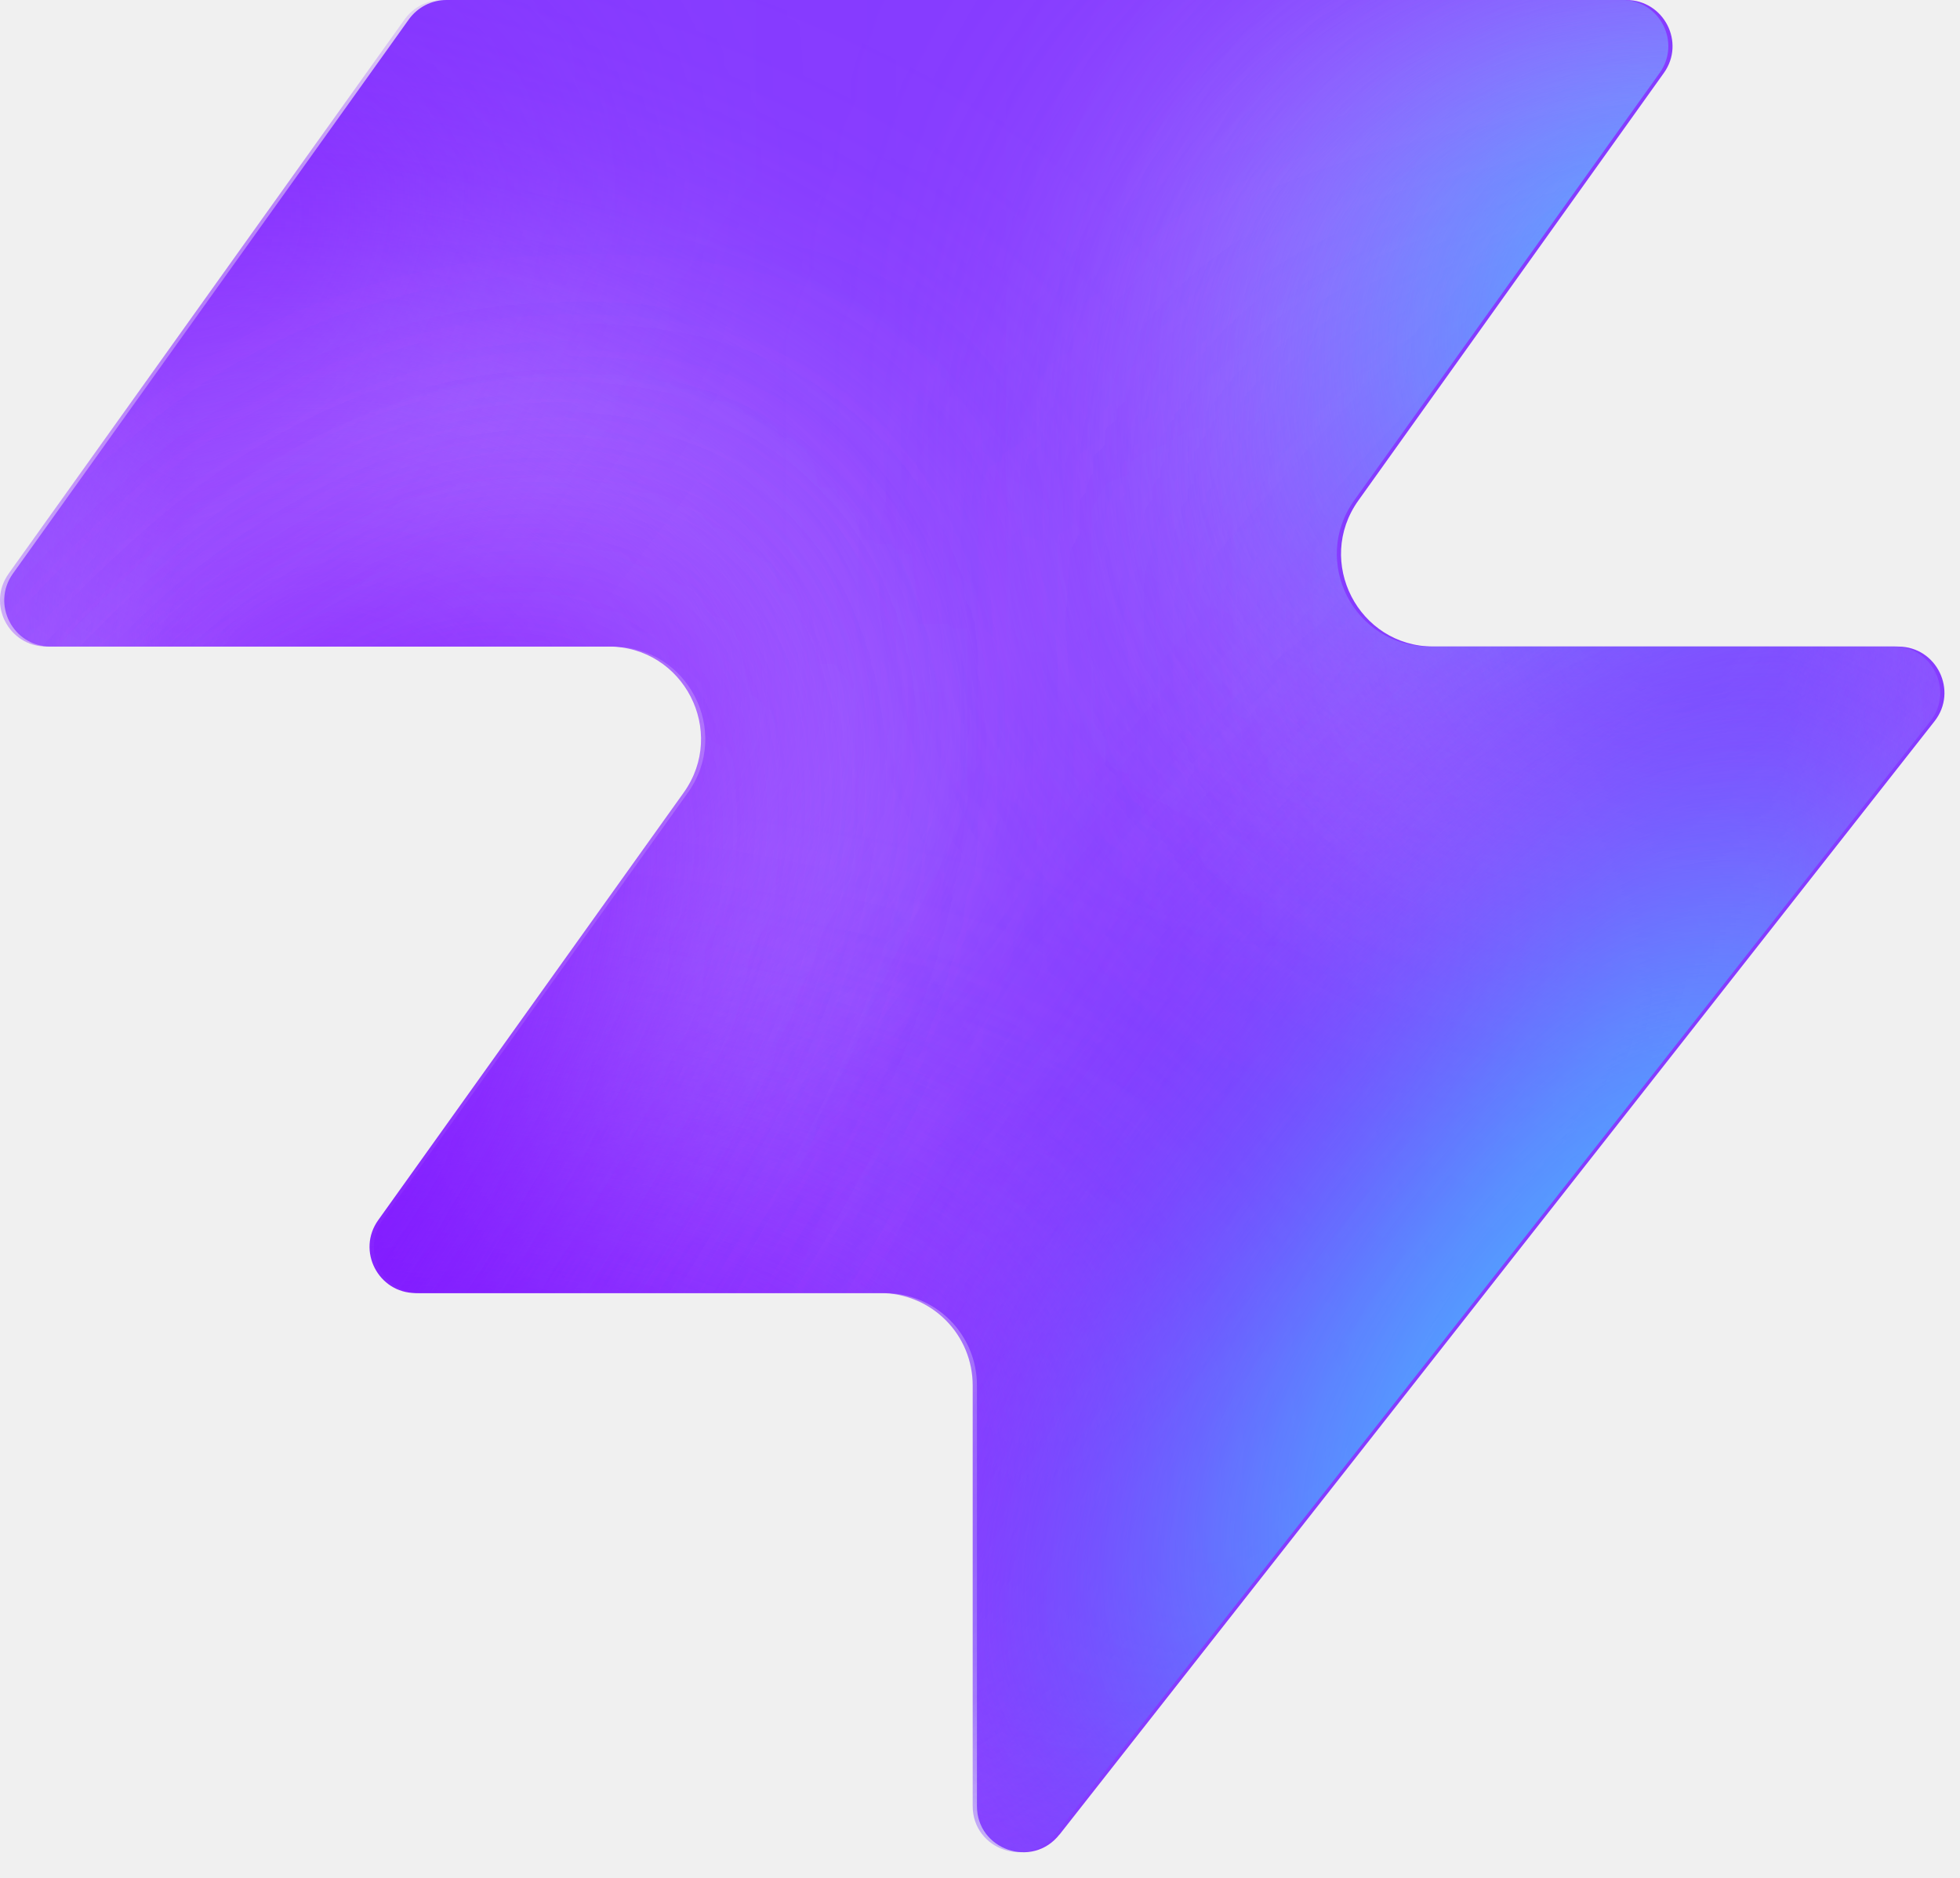
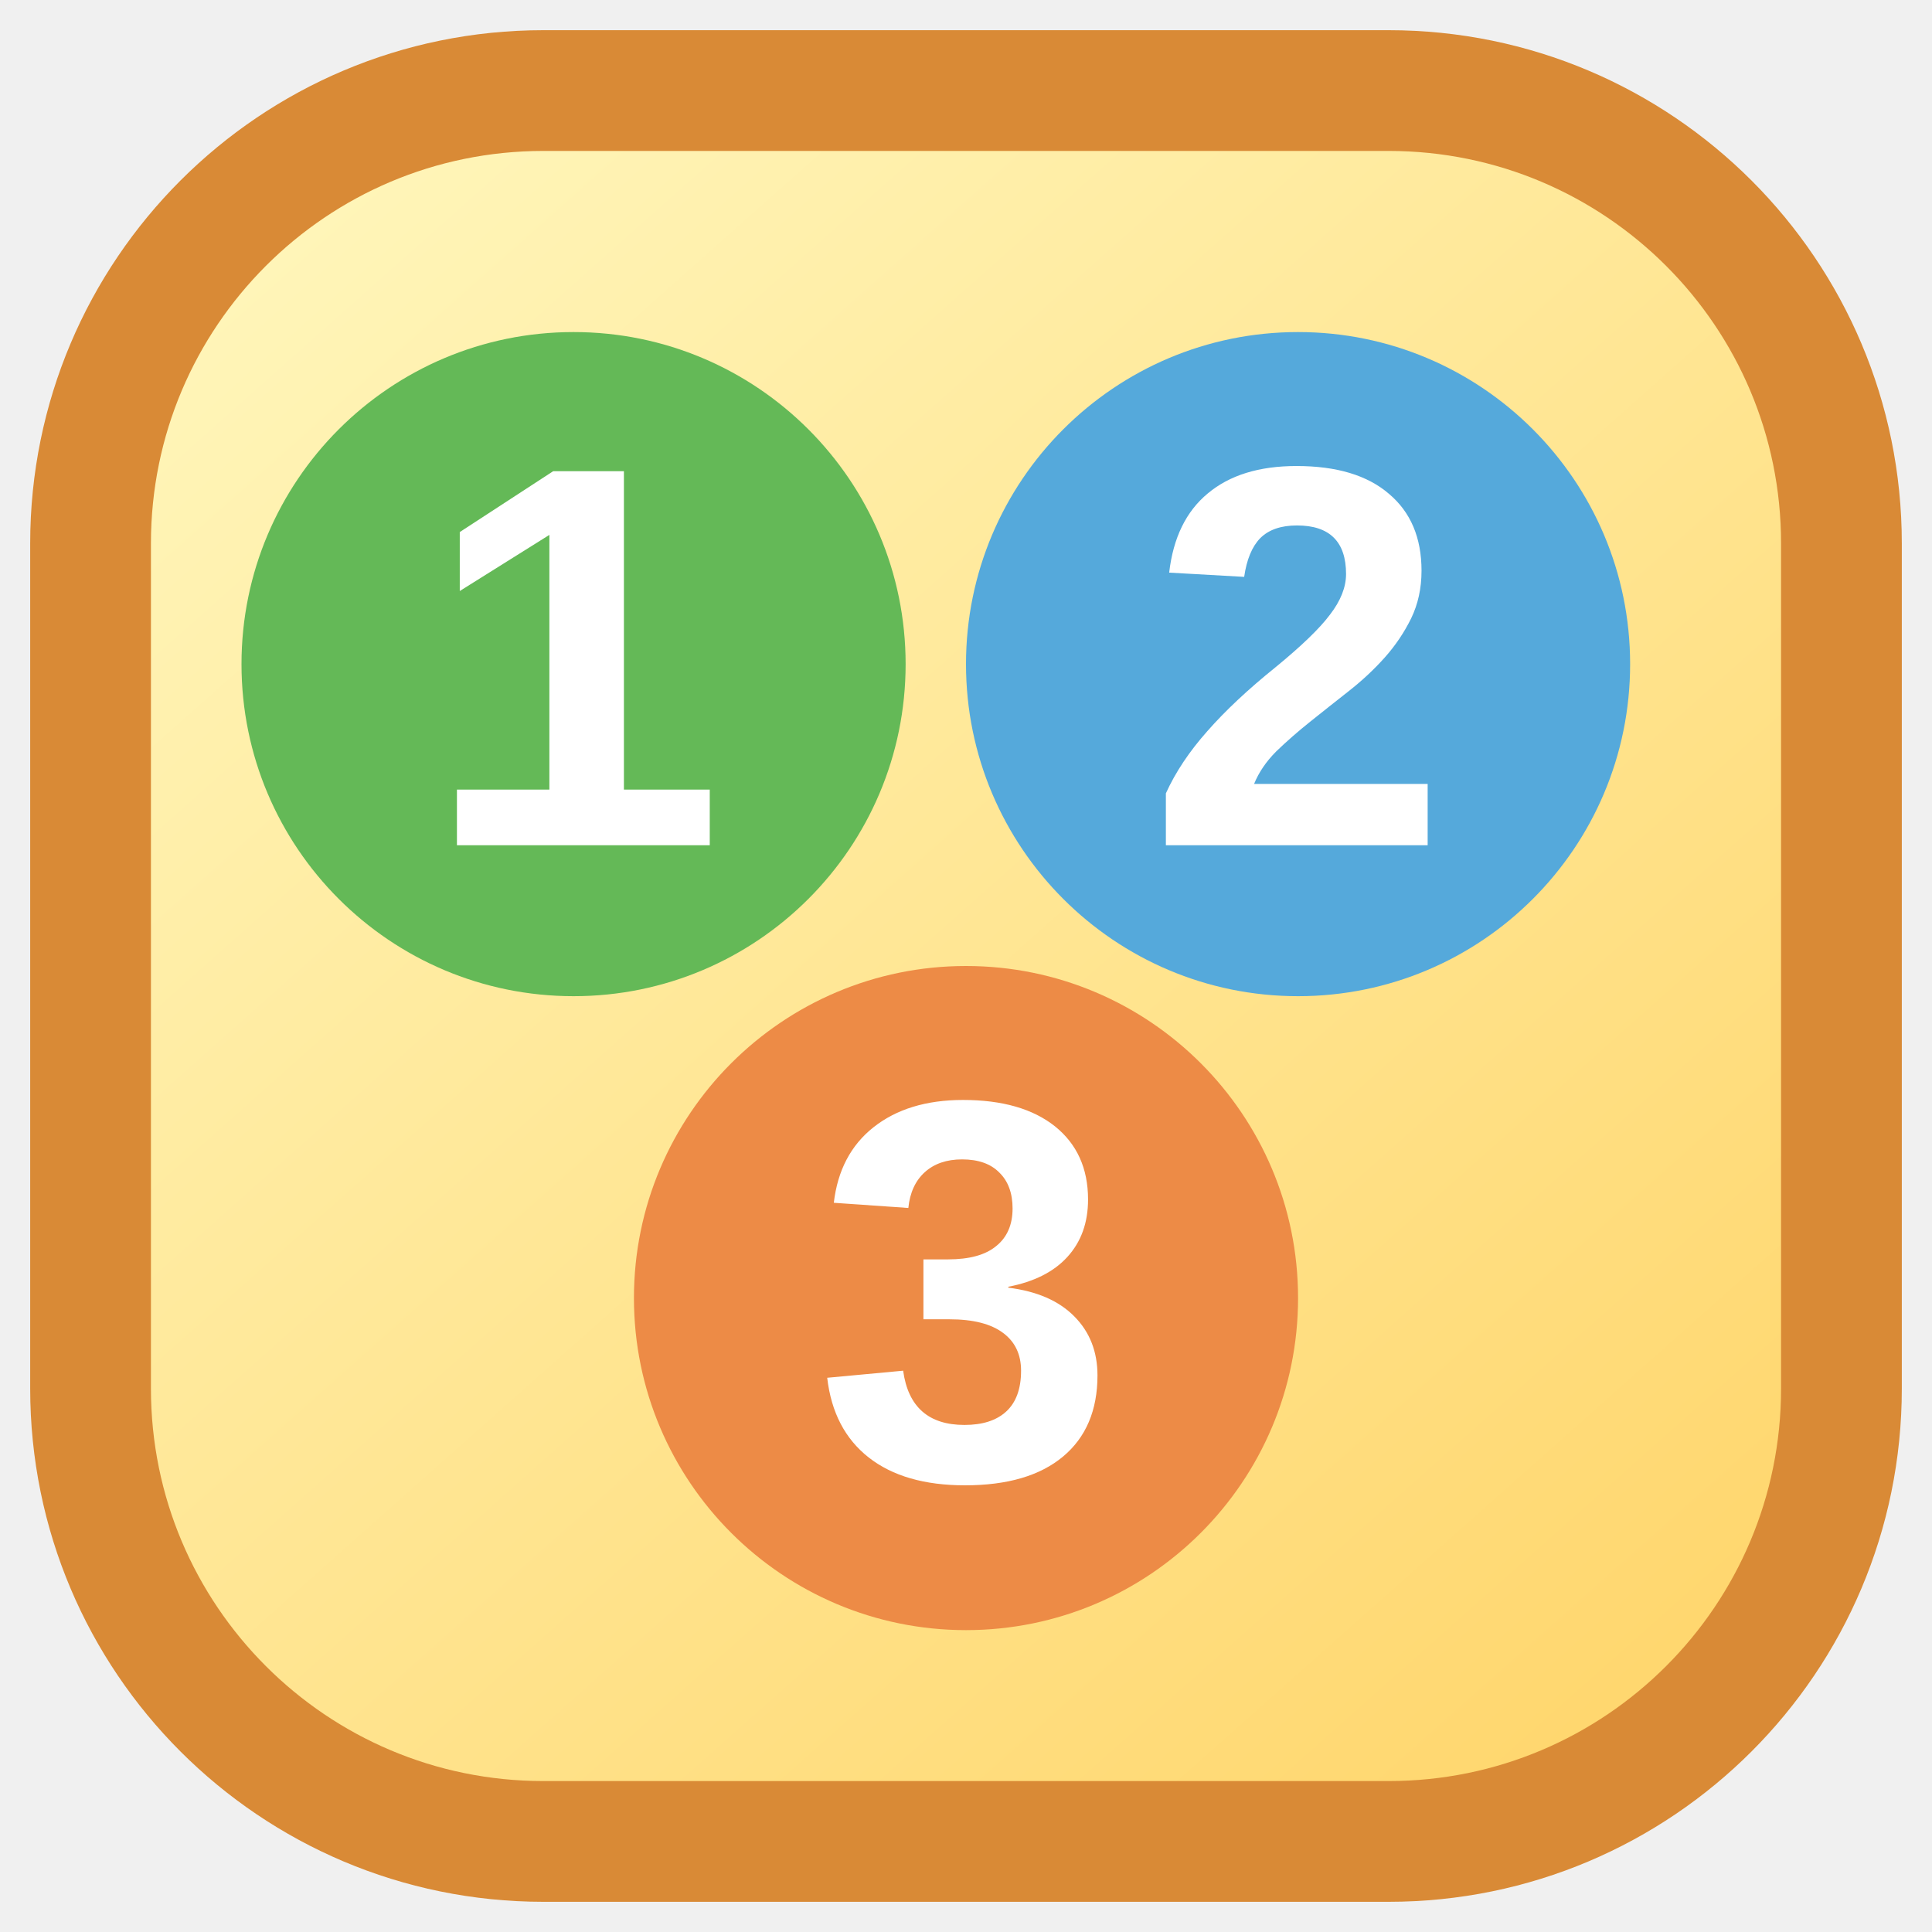
- <svg xmlns="http://www.w3.org/2000/svg" width="48" height="46" fill="none" viewBox="0 0 48 46">
-   <path fill="#863bff" d="M25.946 44.938c-.664.845-2.021.375-2.021-.698V33.937a2.26 2.26 0 0 0-2.262-2.262H10.287c-.92 0-1.456-1.04-.92-1.788l7.48-10.471c1.07-1.497 0-3.578-1.842-3.578H1.237c-.92 0-1.456-1.04-.92-1.788L10.013.474c.214-.297.556-.474.92-.474h28.894c.92 0 1.456 1.04.92 1.788l-7.48 10.471c-1.07 1.498 0 3.579 1.842 3.579h11.377c.943 0 1.473 1.088.89 1.83L25.947 44.94z" style="fill:#863bff;fill:color(display-p3 .525 .23 1);fill-opacity:1" />
-   <mask id="a" width="48" height="46" x="0" y="0" maskUnits="userSpaceOnUse" style="mask-type:alpha">
-     <path fill="#000" d="M25.842 44.938c-.664.844-2.021.375-2.021-.698V33.937a2.26 2.26 0 0 0-2.262-2.262H10.183c-.92 0-1.456-1.04-.92-1.788l7.48-10.471c1.07-1.498 0-3.579-1.842-3.579H1.133c-.92 0-1.456-1.04-.92-1.787L9.91.473c.214-.297.556-.474.92-.474h28.894c.92 0 1.456 1.04.92 1.788l-7.48 10.471c-1.07 1.498 0 3.578 1.842 3.578h11.377c.943 0 1.473 1.088.89 1.832L25.843 44.94z" style="fill:#000;fill-opacity:1" />
-   </mask>
-   <g mask="url(#a)">
-     <g filter="url(#b)">
-       <ellipse cx="5.508" cy="14.704" fill="#ede6ff" rx="5.508" ry="14.704" style="fill:#ede6ff;fill:color(display-p3 .927 .903 1);fill-opacity:1" transform="matrix(.00324 1 1 -.00324 -4.47 31.516)" />
-     </g>
-     <g filter="url(#c)">
-       <ellipse cx="10.399" cy="29.851" fill="#ede6ff" rx="10.399" ry="29.851" style="fill:#ede6ff;fill:color(display-p3 .927 .903 1);fill-opacity:1" transform="matrix(.00324 1 1 -.00324 -39.328 7.883)" />
-     </g>
-     <g filter="url(#d)">
-       <ellipse cx="5.508" cy="30.487" fill="#7e14ff" rx="5.508" ry="30.487" style="fill:#7e14ff;fill:color(display-p3 .492 .077 1);fill-opacity:1" transform="rotate(89.814 -25.913 -14.639)scale(1 -1)" />
-     </g>
-     <g filter="url(#e)">
-       <ellipse cx="5.508" cy="30.599" fill="#7e14ff" rx="5.508" ry="30.599" style="fill:#7e14ff;fill:color(display-p3 .492 .077 1);fill-opacity:1" transform="rotate(89.814 -32.644 -3.334)scale(1 -1)" />
-     </g>
-     <g filter="url(#f)">
-       <ellipse cx="5.508" cy="30.599" fill="#7e14ff" rx="5.508" ry="30.599" style="fill:#7e14ff;fill:color(display-p3 .492 .077 1);fill-opacity:1" transform="matrix(.00324 1 1 -.00324 -34.34 30.47)" />
-     </g>
-     <g filter="url(#g)">
-       <ellipse cx="14.072" cy="22.078" fill="#ede6ff" rx="14.072" ry="22.078" style="fill:#ede6ff;fill:color(display-p3 .927 .903 1);fill-opacity:1" transform="rotate(93.35 24.506 48.493)scale(-1 1)" />
-     </g>
-     <g filter="url(#h)">
-       <ellipse cx="3.47" cy="21.501" fill="#7e14ff" rx="3.47" ry="21.501" style="fill:#7e14ff;fill:color(display-p3 .492 .077 1);fill-opacity:1" transform="rotate(89.009 28.708 47.59)scale(-1 1)" />
-     </g>
-     <g filter="url(#i)">
-       <ellipse cx="3.47" cy="21.501" fill="#7e14ff" rx="3.47" ry="21.501" style="fill:#7e14ff;fill:color(display-p3 .492 .077 1);fill-opacity:1" transform="rotate(89.009 28.708 47.59)scale(-1 1)" />
-     </g>
-     <g filter="url(#j)">
-       <ellipse cx=".387" cy="8.972" fill="#7e14ff" rx="4.407" ry="29.108" style="fill:#7e14ff;fill:color(display-p3 .492 .077 1);fill-opacity:1" transform="rotate(39.51 .387 8.972)" />
-     </g>
-     <g filter="url(#k)">
-       <ellipse cx="47.523" cy="-6.092" fill="#7e14ff" rx="4.407" ry="29.108" style="fill:#7e14ff;fill:color(display-p3 .492 .077 1);fill-opacity:1" transform="rotate(37.892 47.523 -6.092)" />
-     </g>
-     <g filter="url(#l)">
-       <ellipse cx="41.412" cy="6.333" fill="#47bfff" rx="5.971" ry="9.665" style="fill:#47bfff;fill:color(display-p3 .28 .748 1);fill-opacity:1" transform="rotate(37.892 41.412 6.333)" />
-     </g>
-     <g filter="url(#m)">
-       <ellipse cx="-1.879" cy="38.332" fill="#7e14ff" rx="4.407" ry="29.108" style="fill:#7e14ff;fill:color(display-p3 .492 .077 1);fill-opacity:1" transform="rotate(37.892 -1.88 38.332)" />
-     </g>
-     <g filter="url(#n)">
-       <ellipse cx="-1.879" cy="38.332" fill="#7e14ff" rx="4.407" ry="29.108" style="fill:#7e14ff;fill:color(display-p3 .492 .077 1);fill-opacity:1" transform="rotate(37.892 -1.88 38.332)" />
-     </g>
-     <g filter="url(#o)">
-       <ellipse cx="35.651" cy="29.907" fill="#7e14ff" rx="4.407" ry="29.108" style="fill:#7e14ff;fill:color(display-p3 .492 .077 1);fill-opacity:1" transform="rotate(37.892 35.651 29.907)" />
-     </g>
-     <g filter="url(#p)">
-       <ellipse cx="38.418" cy="32.4" fill="#47bfff" rx="5.971" ry="15.297" style="fill:#47bfff;fill:color(display-p3 .28 .748 1);fill-opacity:1" transform="rotate(37.892 38.418 32.4)" />
-     </g>
-   </g>
+ <svg xmlns="http://www.w3.org/2000/svg" viewBox="0 0 64 64">
  <defs>
-     <filter id="b" width="60.045" height="41.654" x="-19.77" y="16.149" color-interpolation-filters="sRGB" filterUnits="userSpaceOnUse">
-       <feFlood flood-opacity="0" result="BackgroundImageFix" />
-       <feBlend in="SourceGraphic" in2="BackgroundImageFix" result="shape" />
-       <feGaussianBlur result="effect1_foregroundBlur_2002_17158" stdDeviation="7.659" />
-     </filter>
-     <filter id="c" width="90.34" height="51.437" x="-54.613" y="-7.533" color-interpolation-filters="sRGB" filterUnits="userSpaceOnUse">
-       <feFlood flood-opacity="0" result="BackgroundImageFix" />
-       <feBlend in="SourceGraphic" in2="BackgroundImageFix" result="shape" />
-       <feGaussianBlur result="effect1_foregroundBlur_2002_17158" stdDeviation="7.659" />
-     </filter>
-     <filter id="d" width="79.355" height="29.4" x="-49.64" y="2.03" color-interpolation-filters="sRGB" filterUnits="userSpaceOnUse">
-       <feFlood flood-opacity="0" result="BackgroundImageFix" />
-       <feBlend in="SourceGraphic" in2="BackgroundImageFix" result="shape" />
-       <feGaussianBlur result="effect1_foregroundBlur_2002_17158" stdDeviation="4.596" />
-     </filter>
-     <filter id="e" width="79.579" height="29.4" x="-45.045" y="20.029" color-interpolation-filters="sRGB" filterUnits="userSpaceOnUse">
-       <feFlood flood-opacity="0" result="BackgroundImageFix" />
-       <feBlend in="SourceGraphic" in2="BackgroundImageFix" result="shape" />
-       <feGaussianBlur result="effect1_foregroundBlur_2002_17158" stdDeviation="4.596" />
-     </filter>
-     <filter id="f" width="79.579" height="29.4" x="-43.513" y="21.178" color-interpolation-filters="sRGB" filterUnits="userSpaceOnUse">
-       <feFlood flood-opacity="0" result="BackgroundImageFix" />
-       <feBlend in="SourceGraphic" in2="BackgroundImageFix" result="shape" />
-       <feGaussianBlur result="effect1_foregroundBlur_2002_17158" stdDeviation="4.596" />
-     </filter>
-     <filter id="g" width="74.749" height="58.852" x="15.756" y="-17.901" color-interpolation-filters="sRGB" filterUnits="userSpaceOnUse">
-       <feFlood flood-opacity="0" result="BackgroundImageFix" />
-       <feBlend in="SourceGraphic" in2="BackgroundImageFix" result="shape" />
-       <feGaussianBlur result="effect1_foregroundBlur_2002_17158" stdDeviation="7.659" />
-     </filter>
-     <filter id="h" width="61.377" height="25.362" x="23.548" y="2.284" color-interpolation-filters="sRGB" filterUnits="userSpaceOnUse">
-       <feFlood flood-opacity="0" result="BackgroundImageFix" />
-       <feBlend in="SourceGraphic" in2="BackgroundImageFix" result="shape" />
-       <feGaussianBlur result="effect1_foregroundBlur_2002_17158" stdDeviation="4.596" />
-     </filter>
-     <filter id="i" width="61.377" height="25.362" x="23.548" y="2.284" color-interpolation-filters="sRGB" filterUnits="userSpaceOnUse">
-       <feFlood flood-opacity="0" result="BackgroundImageFix" />
-       <feBlend in="SourceGraphic" in2="BackgroundImageFix" result="shape" />
-       <feGaussianBlur result="effect1_foregroundBlur_2002_17158" stdDeviation="4.596" />
-     </filter>
-     <filter id="j" width="56.045" height="63.649" x="-27.636" y="-22.853" color-interpolation-filters="sRGB" filterUnits="userSpaceOnUse">
-       <feFlood flood-opacity="0" result="BackgroundImageFix" />
-       <feBlend in="SourceGraphic" in2="BackgroundImageFix" result="shape" />
-       <feGaussianBlur result="effect1_foregroundBlur_2002_17158" stdDeviation="4.596" />
-     </filter>
-     <filter id="k" width="54.814" height="64.646" x="20.116" y="-38.415" color-interpolation-filters="sRGB" filterUnits="userSpaceOnUse">
-       <feFlood flood-opacity="0" result="BackgroundImageFix" />
-       <feBlend in="SourceGraphic" in2="BackgroundImageFix" result="shape" />
-       <feGaussianBlur result="effect1_foregroundBlur_2002_17158" stdDeviation="4.596" />
-     </filter>
-     <filter id="l" width="33.541" height="35.313" x="24.641" y="-11.323" color-interpolation-filters="sRGB" filterUnits="userSpaceOnUse">
-       <feFlood flood-opacity="0" result="BackgroundImageFix" />
-       <feBlend in="SourceGraphic" in2="BackgroundImageFix" result="shape" />
-       <feGaussianBlur result="effect1_foregroundBlur_2002_17158" stdDeviation="4.596" />
-     </filter>
-     <filter id="m" width="54.814" height="64.646" x="-29.286" y="6.009" color-interpolation-filters="sRGB" filterUnits="userSpaceOnUse">
-       <feFlood flood-opacity="0" result="BackgroundImageFix" />
-       <feBlend in="SourceGraphic" in2="BackgroundImageFix" result="shape" />
-       <feGaussianBlur result="effect1_foregroundBlur_2002_17158" stdDeviation="4.596" />
-     </filter>
-     <filter id="n" width="54.814" height="64.646" x="-29.286" y="6.009" color-interpolation-filters="sRGB" filterUnits="userSpaceOnUse">
-       <feFlood flood-opacity="0" result="BackgroundImageFix" />
-       <feBlend in="SourceGraphic" in2="BackgroundImageFix" result="shape" />
-       <feGaussianBlur result="effect1_foregroundBlur_2002_17158" stdDeviation="4.596" />
-     </filter>
-     <filter id="o" width="54.814" height="64.646" x="8.244" y="-2.416" color-interpolation-filters="sRGB" filterUnits="userSpaceOnUse">
-       <feFlood flood-opacity="0" result="BackgroundImageFix" />
-       <feBlend in="SourceGraphic" in2="BackgroundImageFix" result="shape" />
-       <feGaussianBlur result="effect1_foregroundBlur_2002_17158" stdDeviation="4.596" />
-     </filter>
-     <filter id="p" width="39.409" height="43.623" x="18.713" y="10.588" color-interpolation-filters="sRGB" filterUnits="userSpaceOnUse">
-       <feFlood flood-opacity="0" result="BackgroundImageFix" />
-       <feBlend in="SourceGraphic" in2="BackgroundImageFix" result="shape" />
-       <feGaussianBlur result="effect1_foregroundBlur_2002_17158" stdDeviation="4.596" />
-     </filter>
+     <linearGradient id="bg" x1="8" y1="6" x2="56" y2="60" gradientUnits="userSpaceOnUse">
+       <stop stop-color="#fff6bb" />
+       <stop offset="1" stop-color="#ffd56a" />
+     </linearGradient>
  </defs>
+   <rect x="3" y="3" width="58" height="58" rx="15" fill="url(#bg)" stroke="#d98a36" stroke-width="4" />
+   <circle cx="19" cy="22" r="11" fill="#64b957" />
+   <circle cx="43" cy="22" r="11" fill="#55a9db" />
+   <circle cx="32" cy="43" r="11" fill="#ed8b46" />
+   <text x="19" y="28" fill="#fff" font-family="Arial, sans-serif" font-size="18" font-weight="700" text-anchor="middle">1</text>
+   <text x="43" y="28" fill="#fff" font-family="Arial, sans-serif" font-size="18" font-weight="700" text-anchor="middle">2</text>
+   <text x="32" y="49" fill="#fff" font-family="Arial, sans-serif" font-size="18" font-weight="700" text-anchor="middle">3</text>
</svg>
